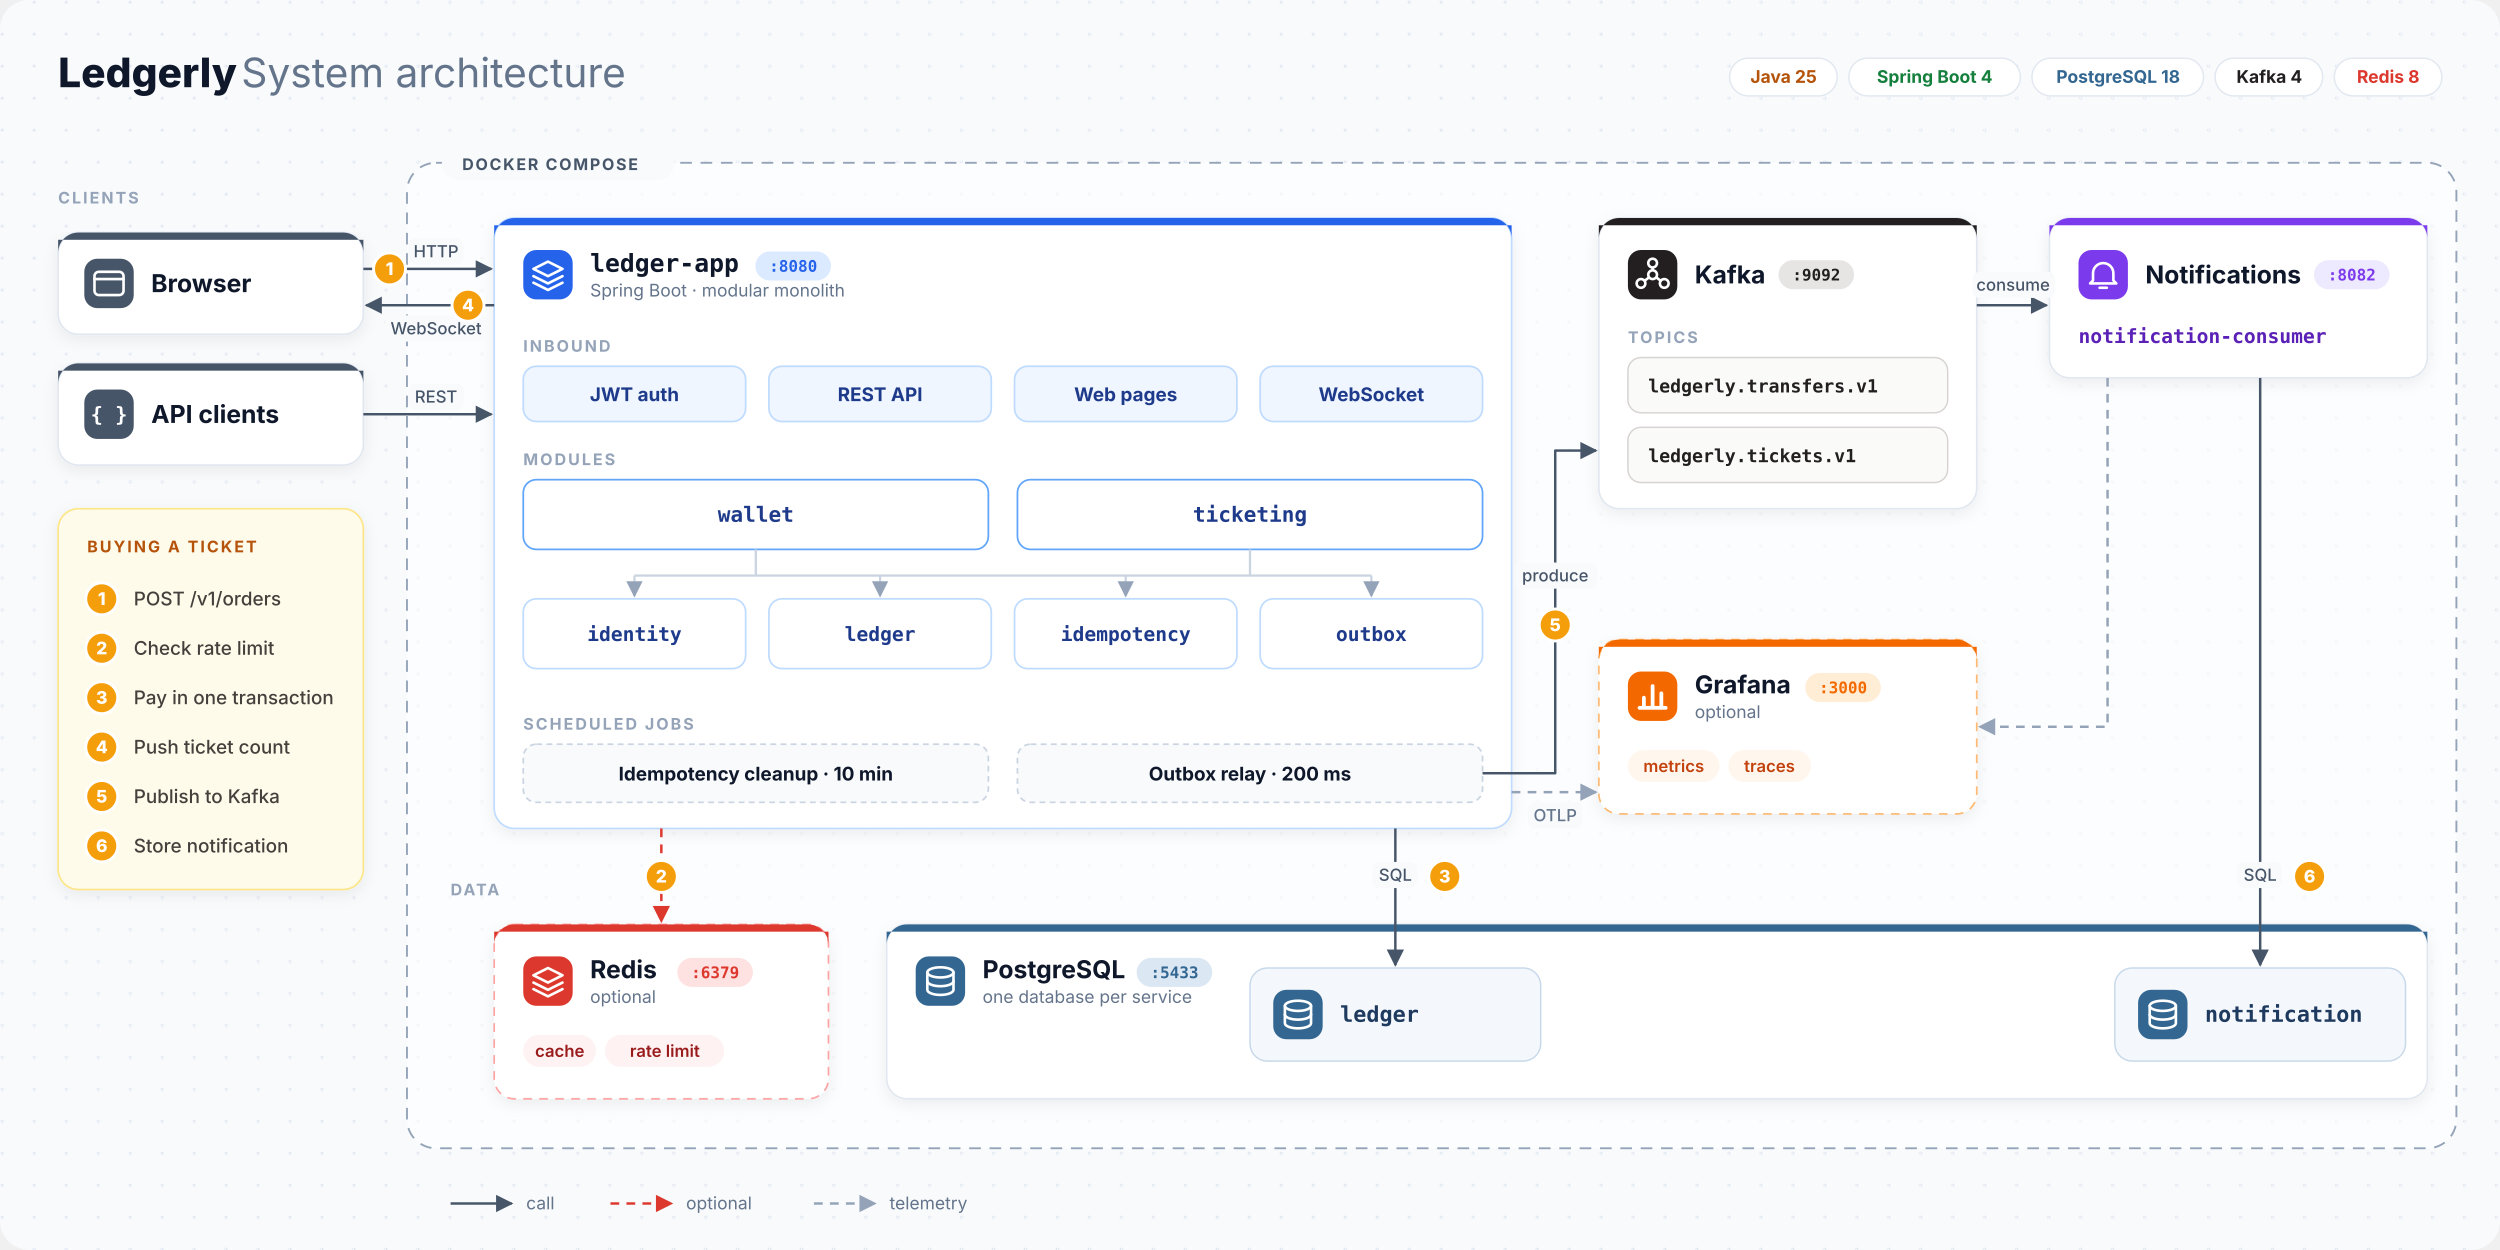
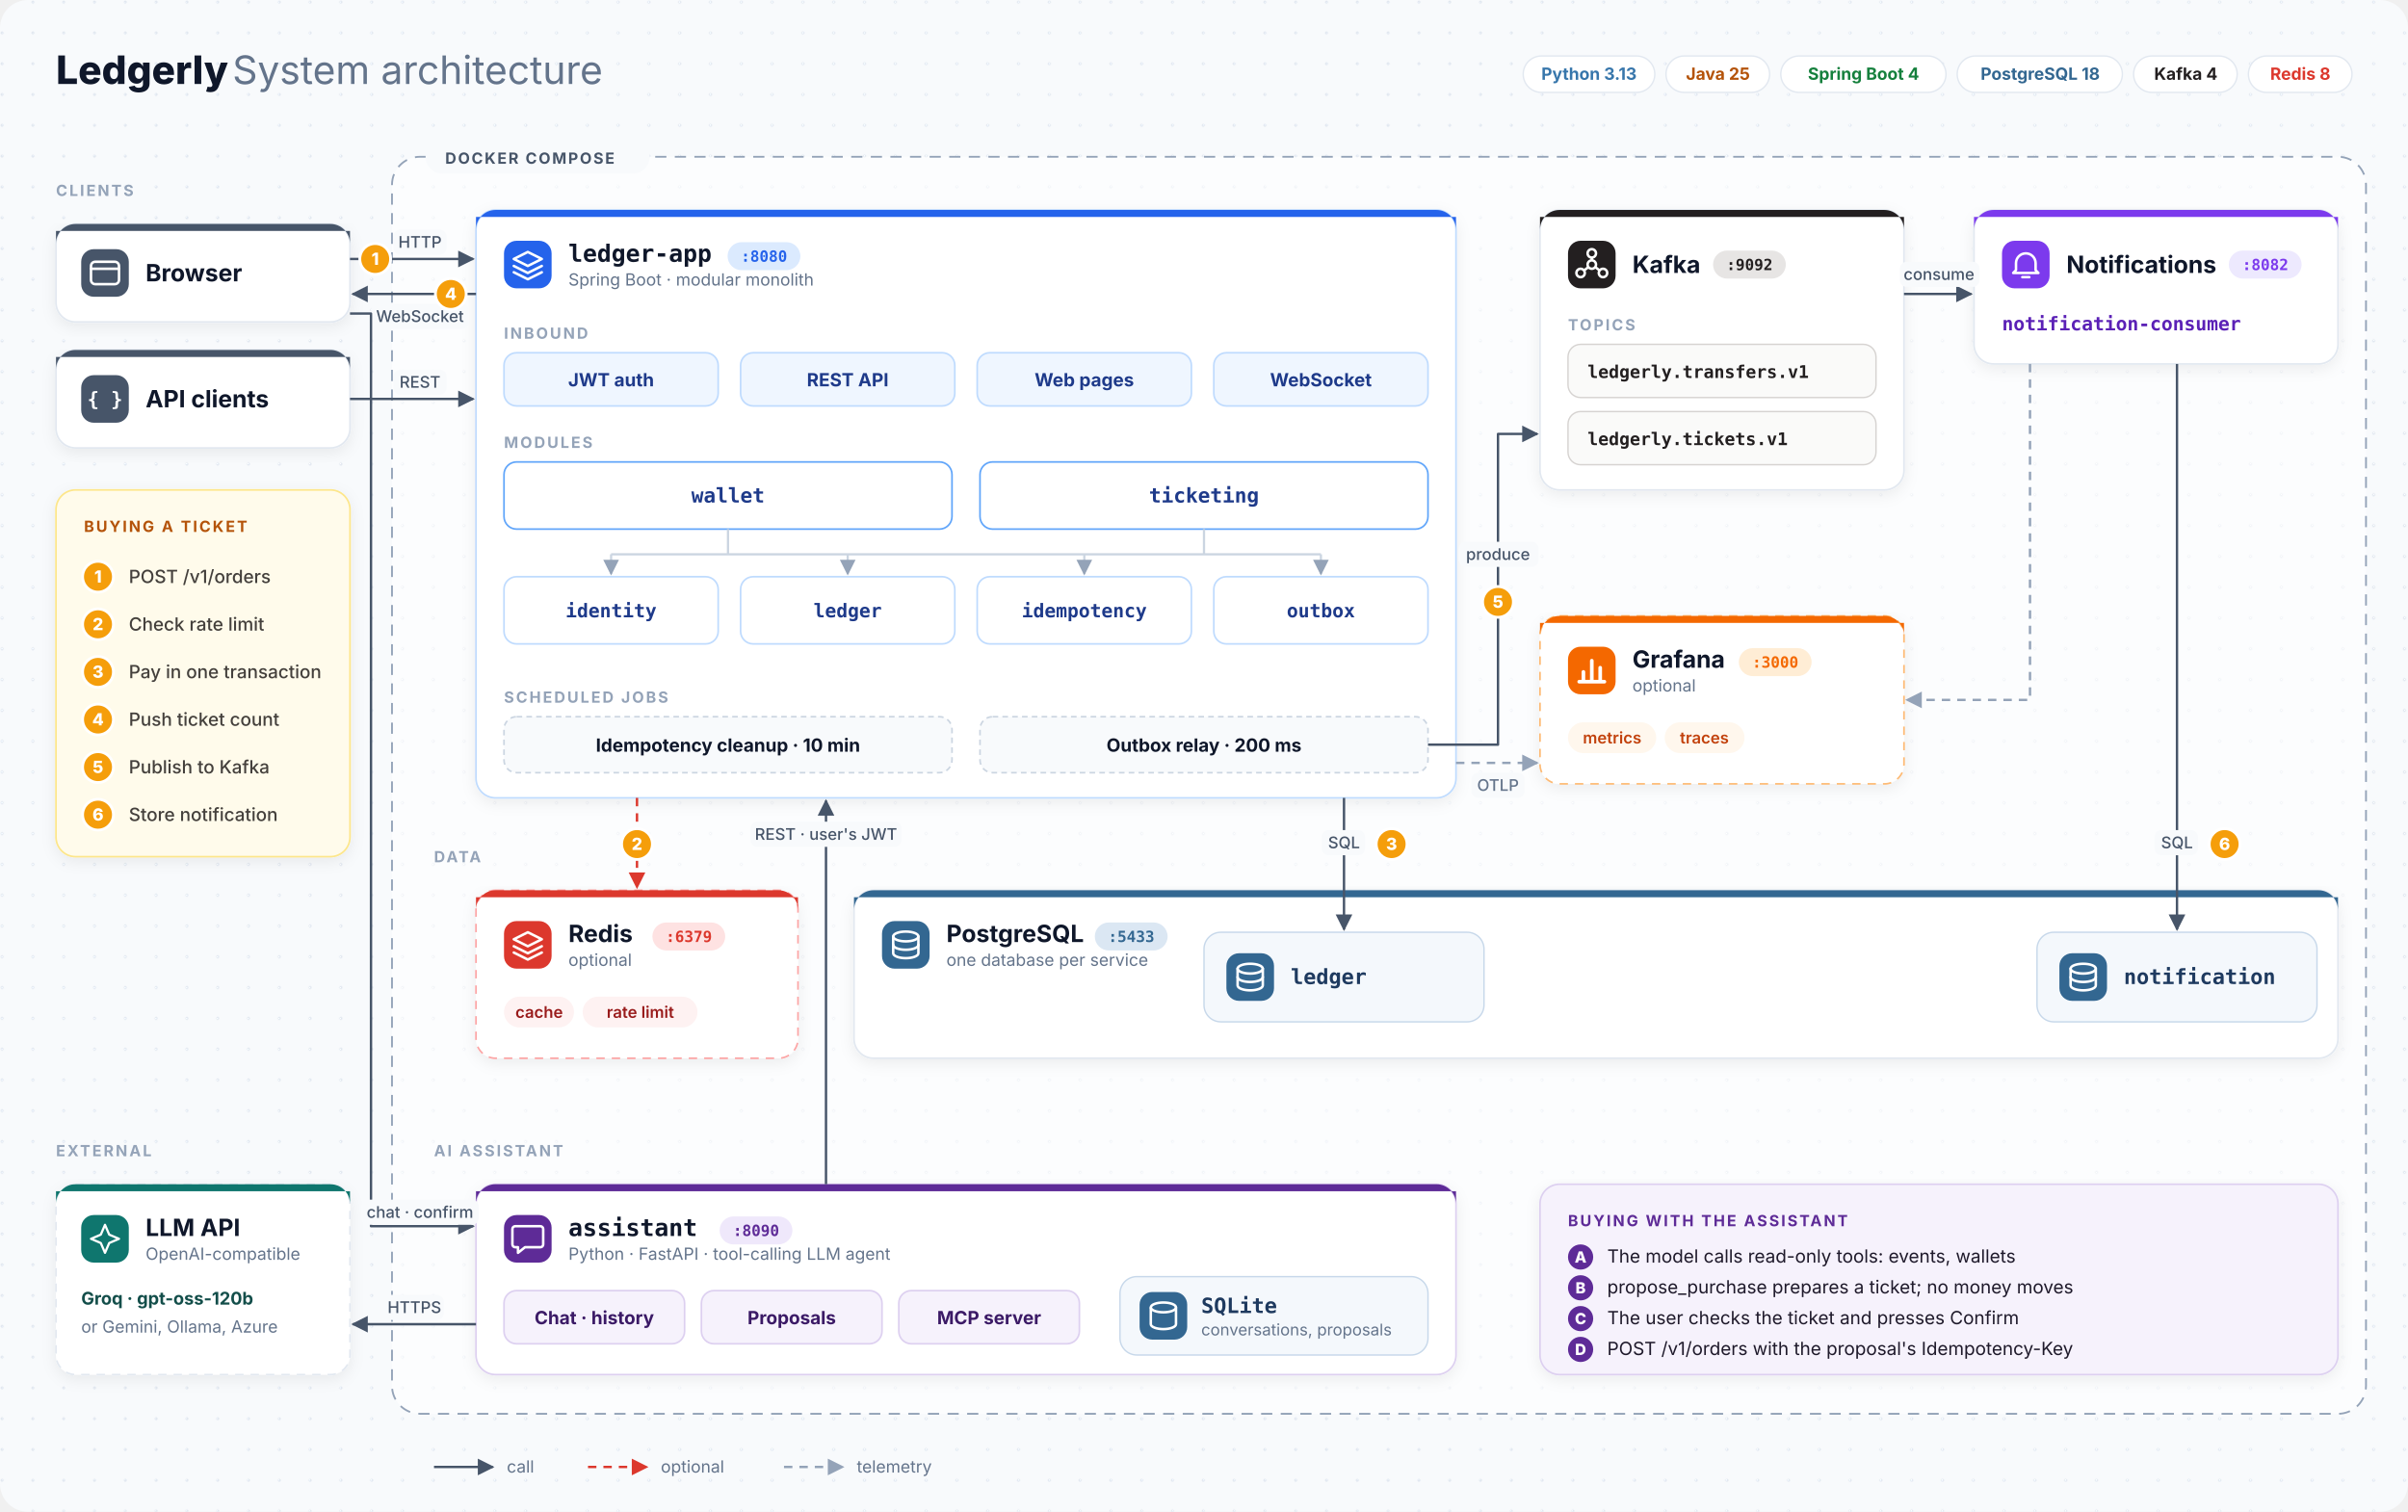
- <svg xmlns="http://www.w3.org/2000/svg" width="1720" height="860" viewBox="0 0 1720 860">
+ <svg xmlns="http://www.w3.org/2000/svg" width="1720" height="1080" viewBox="0 0 1720 1080">
  <defs>
    <marker id="a" viewBox="0 0 10 10" refX="9" refY="5" markerWidth="7" markerHeight="7" orient="auto-start-reverse">
      <path d="M0,0 L10,5 L0,10 z" fill="#475569" />
    </marker>
    <marker id="r" viewBox="0 0 10 10" refX="9" refY="5" markerWidth="7" markerHeight="7" orient="auto-start-reverse">
      <path d="M0,0 L10,5 L0,10 z" fill="#dc382d" />
    </marker>
    <marker id="g" viewBox="0 0 10 10" refX="9" refY="5" markerWidth="7" markerHeight="7" orient="auto-start-reverse">
      <path d="M0,0 L10,5 L0,10 z" fill="#94a3b8" />
    </marker>
    <filter id="shadow" x="-5%" y="-5%" width="110%" height="120%">
      <feDropShadow dx="0" dy="3" stdDeviation="5" flood-color="#0f172a" flood-opacity="0.07" />
    </filter>
    <pattern id="dots" width="22" height="22" patternUnits="userSpaceOnUse">
      <circle cx="1.5" cy="1.5" r="1.1" fill="#e2e8f0" />
    </pattern>
  </defs>
-   <rect width="1720" height="860" rx="20" fill="#f8fafc" />
-   <rect width="1720" height="860" rx="20" fill="url(#dots)" />
+   <rect width="1720" height="1080" rx="20" fill="#f8fafc" />
+   <rect width="1720" height="1080" rx="20" fill="url(#dots)" />
  <text x="40" y="60" font-family="-apple-system, BlinkMacSystemFont, 'Segoe UI', Inter, Helvetica, Arial, sans-serif" font-size="28" font-weight="800" fill="#0f172a" text-anchor="start">Ledgerly</text>
  <text x="166" y="60" font-family="-apple-system, BlinkMacSystemFont, 'Segoe UI', Inter, Helvetica, Arial, sans-serif" font-size="28" font-weight="400" fill="#64748b" text-anchor="start">System architecture</text>
  <rect x="1606" y="40" width="74" height="26" rx="13" fill="#ffffff" stroke="#e2e8f0" />
  <text x="1643.1" y="57" font-family="-apple-system, BlinkMacSystemFont, 'Segoe UI', Inter, Helvetica, Arial, sans-serif" font-size="12" font-weight="650" fill="#dc382d" text-anchor="middle">Redis 8</text>
  <rect x="1524" y="40" width="74" height="26" rx="13" fill="#ffffff" stroke="#e2e8f0" />
  <text x="1561.3" y="57" font-family="-apple-system, BlinkMacSystemFont, 'Segoe UI', Inter, Helvetica, Arial, sans-serif" font-size="12" font-weight="650" fill="#231f20" text-anchor="middle">Kafka 4</text>
  <rect x="1398" y="40" width="118" height="26" rx="13" fill="#ffffff" stroke="#e2e8f0" />
  <text x="1457.3" y="57" font-family="-apple-system, BlinkMacSystemFont, 'Segoe UI', Inter, Helvetica, Arial, sans-serif" font-size="12" font-weight="650" fill="#336791" text-anchor="middle">PostgreSQL 18</text>
  <rect x="1272" y="40" width="118" height="26" rx="13" fill="#ffffff" stroke="#e2e8f0" />
  <text x="1331.1" y="57" font-family="-apple-system, BlinkMacSystemFont, 'Segoe UI', Inter, Helvetica, Arial, sans-serif" font-size="12" font-weight="650" fill="#15803d" text-anchor="middle">Spring Boot 4</text>
  <rect x="1190" y="40" width="74" height="26" rx="13" fill="#ffffff" stroke="#e2e8f0" />
  <text x="1227.1" y="57" font-family="-apple-system, BlinkMacSystemFont, 'Segoe UI', Inter, Helvetica, Arial, sans-serif" font-size="12" font-weight="650" fill="#b45309" text-anchor="middle">Java 25</text>
  <text x="40" y="140" font-family="-apple-system, BlinkMacSystemFont, 'Segoe UI', Inter, Helvetica, Arial, sans-serif" font-size="11" font-weight="700" fill="#94a3b8" text-anchor="start" letter-spacing="1.4">CLIENTS</text>
  <rect x="40" y="160" width="210" height="70" rx="14" fill="#ffffff" stroke="#e2e8f0" stroke-width="1.2" filter="url(#shadow)" />
  <path d="M54 160 H236 A14 14 0 0 1 250 174 V165 H40 V174 A14 14 0 0 1 54 160 z" fill="#475569" />
  <rect x="58" y="178" width="34" height="34" rx="9" fill="#475569" />
  <rect x="65.0" y="187.0" width="20" height="16" rx="3" stroke="#fff" stroke-width="1.8" fill="none" stroke-linecap="round" stroke-linejoin="round" />
  <path d="M65.0 192.0 H85.0" stroke="#fff" stroke-width="1.8" fill="none" stroke-linecap="round" stroke-linejoin="round" />
  <text x="104" y="201" font-family="-apple-system, BlinkMacSystemFont, 'Segoe UI', Inter, Helvetica, Arial, sans-serif" font-size="17" font-weight="700" fill="#0f172a" text-anchor="start">Browser</text>
  <rect x="40" y="250" width="210" height="70" rx="14" fill="#ffffff" stroke="#e2e8f0" stroke-width="1.2" filter="url(#shadow)" />
  <path d="M54 250 H236 A14 14 0 0 1 250 264 V255 H40 V264 A14 14 0 0 1 54 250 z" fill="#475569" />
  <rect x="58" y="268" width="34" height="34" rx="9" fill="#475569" />
  <text x="75.0" y="290.0" font-family="ui-monospace, SFMono-Regular, 'JetBrains Mono', Menlo, Consolas, monospace" font-size="14" font-weight="700" fill="#fff" text-anchor="middle">{ }</text>
  <text x="104" y="291" font-family="-apple-system, BlinkMacSystemFont, 'Segoe UI', Inter, Helvetica, Arial, sans-serif" font-size="17" font-weight="700" fill="#0f172a" text-anchor="start">API clients</text>
  <rect x="40" y="350" width="210" height="262" rx="14" fill="#fffbeb" stroke="#fde68a" stroke-width="1.2" filter="url(#shadow)" />
  <text x="60" y="380" font-family="-apple-system, BlinkMacSystemFont, 'Segoe UI', Inter, Helvetica, Arial, sans-serif" font-size="11" font-weight="700" fill="#b45309" text-anchor="start" letter-spacing="1.4">BUYING A TICKET</text>
  <circle cx="70" cy="412" r="11" fill="#f59e0b" stroke="#fff" stroke-width="2" />
  <text x="70" y="416.2" font-family="-apple-system, BlinkMacSystemFont, 'Segoe UI', Inter, Helvetica, Arial, sans-serif" font-size="12" font-weight="800" fill="#fff" text-anchor="middle">1</text>
  <text x="92" y="416.5" font-family="-apple-system, BlinkMacSystemFont, 'Segoe UI', Inter, Helvetica, Arial, sans-serif" font-size="13" font-weight="500" fill="#44403c" text-anchor="start">POST /v1/orders</text>
  <circle cx="70" cy="446" r="11" fill="#f59e0b" stroke="#fff" stroke-width="2" />
  <text x="70" y="450.2" font-family="-apple-system, BlinkMacSystemFont, 'Segoe UI', Inter, Helvetica, Arial, sans-serif" font-size="12" font-weight="800" fill="#fff" text-anchor="middle">2</text>
  <text x="92" y="450.5" font-family="-apple-system, BlinkMacSystemFont, 'Segoe UI', Inter, Helvetica, Arial, sans-serif" font-size="13" font-weight="500" fill="#44403c" text-anchor="start">Check rate limit</text>
  <circle cx="70" cy="480" r="11" fill="#f59e0b" stroke="#fff" stroke-width="2" />
  <text x="70" y="484.2" font-family="-apple-system, BlinkMacSystemFont, 'Segoe UI', Inter, Helvetica, Arial, sans-serif" font-size="12" font-weight="800" fill="#fff" text-anchor="middle">3</text>
  <text x="92" y="484.5" font-family="-apple-system, BlinkMacSystemFont, 'Segoe UI', Inter, Helvetica, Arial, sans-serif" font-size="13" font-weight="500" fill="#44403c" text-anchor="start">Pay in one transaction</text>
  <circle cx="70" cy="514" r="11" fill="#f59e0b" stroke="#fff" stroke-width="2" />
  <text x="70" y="518.2" font-family="-apple-system, BlinkMacSystemFont, 'Segoe UI', Inter, Helvetica, Arial, sans-serif" font-size="12" font-weight="800" fill="#fff" text-anchor="middle">4</text>
  <text x="92" y="518.5" font-family="-apple-system, BlinkMacSystemFont, 'Segoe UI', Inter, Helvetica, Arial, sans-serif" font-size="13" font-weight="500" fill="#44403c" text-anchor="start">Push ticket count</text>
  <circle cx="70" cy="548" r="11" fill="#f59e0b" stroke="#fff" stroke-width="2" />
  <text x="70" y="552.2" font-family="-apple-system, BlinkMacSystemFont, 'Segoe UI', Inter, Helvetica, Arial, sans-serif" font-size="12" font-weight="800" fill="#fff" text-anchor="middle">5</text>
  <text x="92" y="552.5" font-family="-apple-system, BlinkMacSystemFont, 'Segoe UI', Inter, Helvetica, Arial, sans-serif" font-size="13" font-weight="500" fill="#44403c" text-anchor="start">Publish to Kafka</text>
  <circle cx="70" cy="582" r="11" fill="#f59e0b" stroke="#fff" stroke-width="2" />
  <text x="70" y="586.2" font-family="-apple-system, BlinkMacSystemFont, 'Segoe UI', Inter, Helvetica, Arial, sans-serif" font-size="12" font-weight="800" fill="#fff" text-anchor="middle">6</text>
  <text x="92" y="586.5" font-family="-apple-system, BlinkMacSystemFont, 'Segoe UI', Inter, Helvetica, Arial, sans-serif" font-size="13" font-weight="500" fill="#44403c" text-anchor="start">Store notification</text>
-   <rect x="280" y="112" width="1410" height="678" rx="20" fill="#ffffff" fill-opacity="0.55" stroke="#94a3b8" stroke-width="1.3" stroke-dasharray="8 6" />
+   <rect x="280" y="112" width="1410" height="898" rx="20" fill="#ffffff" fill-opacity="0.55" stroke="#94a3b8" stroke-width="1.3" stroke-dasharray="8 6" />
  <rect x="304" y="100" width="160" height="24" rx="12" fill="#f8fafc" />
  <text x="318" y="117" font-family="-apple-system, BlinkMacSystemFont, 'Segoe UI', Inter, Helvetica, Arial, sans-serif" font-size="11" font-weight="700" fill="#475569" text-anchor="start" letter-spacing="1.2">DOCKER COMPOSE</text>
  <rect x="340" y="150" width="700" height="420" rx="14" fill="#ffffff" stroke="#bfdbfe" stroke-width="1.2" filter="url(#shadow)" />
  <path d="M354 150 H1026 A14 14 0 0 1 1040 164 V155 H340 V164 A14 14 0 0 1 354 150 z" fill="#2563eb" />
  <rect x="360" y="172" width="34" height="34" rx="9" fill="#2563eb" />
  <path d="M377.0 180.0 L387.0 185.0 L377.0 190.0 L367.0 185.0 z" stroke="#fff" stroke-width="1.8" fill="none" stroke-linecap="round" stroke-linejoin="round" />
  <path d="M367.0 190.0 L377.0 195.0 L387.0 190.0" stroke="#fff" stroke-width="1.8" fill="none" stroke-linecap="round" stroke-linejoin="round" />
  <path d="M367.0 194.5 L377.0 199.5 L387.0 194.5" stroke="#fff" stroke-width="1.8" fill="none" stroke-linecap="round" stroke-linejoin="round" />
  <text x="406" y="187" font-family="ui-monospace, SFMono-Regular, 'JetBrains Mono', Menlo, Consolas, monospace" font-size="17" font-weight="700" fill="#0f172a" text-anchor="start">ledger-app</text>
  <text x="406" y="204" font-family="-apple-system, BlinkMacSystemFont, 'Segoe UI', Inter, Helvetica, Arial, sans-serif" font-size="12" font-weight="400" fill="#64748b" text-anchor="start">Spring Boot · modular monolith</text>
  <rect x="519.7" y="173" width="52" height="20" rx="10.0" fill="#dbeafe" />
  <text x="545.75" y="186.96" font-family="ui-monospace, SFMono-Regular, 'JetBrains Mono', Menlo, Consolas, monospace" font-size="11" font-weight="600" fill="#2563eb" text-anchor="middle">:8080</text>
  <text x="360" y="242" font-family="-apple-system, BlinkMacSystemFont, 'Segoe UI', Inter, Helvetica, Arial, sans-serif" font-size="11" font-weight="700" fill="#94a3b8" text-anchor="start" letter-spacing="1.4">INBOUND</text>
  <rect x="360.0" y="252" width="153.0" height="38" rx="9" fill="#eff6ff" stroke="#bfdbfe" stroke-width="1.2" />
  <text x="436.5" y="276.0" font-family="-apple-system, BlinkMacSystemFont, 'Segoe UI', Inter, Helvetica, Arial, sans-serif" font-size="13" font-weight="650" fill="#1e3a8a" text-anchor="middle">JWT auth</text>
  <rect x="529.0" y="252" width="153.0" height="38" rx="9" fill="#eff6ff" stroke="#bfdbfe" stroke-width="1.2" />
  <text x="605.5" y="276.0" font-family="-apple-system, BlinkMacSystemFont, 'Segoe UI', Inter, Helvetica, Arial, sans-serif" font-size="13" font-weight="650" fill="#1e3a8a" text-anchor="middle">REST API</text>
  <rect x="698.0" y="252" width="153.0" height="38" rx="9" fill="#eff6ff" stroke="#bfdbfe" stroke-width="1.2" />
  <text x="774.5" y="276.0" font-family="-apple-system, BlinkMacSystemFont, 'Segoe UI', Inter, Helvetica, Arial, sans-serif" font-size="13" font-weight="650" fill="#1e3a8a" text-anchor="middle">Web pages</text>
  <rect x="867.0" y="252" width="153.0" height="38" rx="9" fill="#eff6ff" stroke="#bfdbfe" stroke-width="1.2" />
  <text x="943.5" y="276.0" font-family="-apple-system, BlinkMacSystemFont, 'Segoe UI', Inter, Helvetica, Arial, sans-serif" font-size="13" font-weight="650" fill="#1e3a8a" text-anchor="middle">WebSocket</text>
  <text x="360" y="320" font-family="-apple-system, BlinkMacSystemFont, 'Segoe UI', Inter, Helvetica, Arial, sans-serif" font-size="11" font-weight="700" fill="#94a3b8" text-anchor="start" letter-spacing="1.4">MODULES</text>
  <rect x="360" y="330" width="320.0" height="48" rx="9" fill="#ffffff" stroke="#60a5fa" stroke-width="1.2" />
  <text x="520.0" y="359.0" font-family="ui-monospace, SFMono-Regular, 'JetBrains Mono', Menlo, Consolas, monospace" font-size="14.5" font-weight="650" fill="#1e3a8a" text-anchor="middle">wallet</text>
  <rect x="700.0" y="330" width="320.0" height="48" rx="9" fill="#ffffff" stroke="#60a5fa" stroke-width="1.2" />
  <text x="860.0" y="359.0" font-family="ui-monospace, SFMono-Regular, 'JetBrains Mono', Menlo, Consolas, monospace" font-size="14.5" font-weight="650" fill="#1e3a8a" text-anchor="middle">ticketing</text>
  <path d="M520.0 378 V396 M860.0 378 V396 M436.5 396 H943.5" stroke="#cbd5e1" stroke-width="1.6" fill="none" />
  <path d="M436.5 396 V410" stroke="#cbd5e1" stroke-width="1.6" fill="none" marker-end="url(#g)" />
  <rect x="360.0" y="412" width="153.0" height="48" rx="9" fill="#ffffff" stroke="#bfdbfe" stroke-width="1.2" />
  <text x="436.5" y="441.0" font-family="ui-monospace, SFMono-Regular, 'JetBrains Mono', Menlo, Consolas, monospace" font-size="13.5" font-weight="650" fill="#1e3a8a" text-anchor="middle">identity</text>
  <path d="M605.5 396 V410" stroke="#cbd5e1" stroke-width="1.6" fill="none" marker-end="url(#g)" />
  <rect x="529.0" y="412" width="153.0" height="48" rx="9" fill="#ffffff" stroke="#bfdbfe" stroke-width="1.2" />
  <text x="605.5" y="441.0" font-family="ui-monospace, SFMono-Regular, 'JetBrains Mono', Menlo, Consolas, monospace" font-size="13.5" font-weight="650" fill="#1e3a8a" text-anchor="middle">ledger</text>
  <path d="M774.5 396 V410" stroke="#cbd5e1" stroke-width="1.6" fill="none" marker-end="url(#g)" />
  <rect x="698.0" y="412" width="153.0" height="48" rx="9" fill="#ffffff" stroke="#bfdbfe" stroke-width="1.2" />
  <text x="774.5" y="441.0" font-family="ui-monospace, SFMono-Regular, 'JetBrains Mono', Menlo, Consolas, monospace" font-size="13.5" font-weight="650" fill="#1e3a8a" text-anchor="middle">idempotency</text>
  <path d="M943.5 396 V410" stroke="#cbd5e1" stroke-width="1.6" fill="none" marker-end="url(#g)" />
  <rect x="867.0" y="412" width="153.0" height="48" rx="9" fill="#ffffff" stroke="#bfdbfe" stroke-width="1.2" />
  <text x="943.5" y="441.0" font-family="ui-monospace, SFMono-Regular, 'JetBrains Mono', Menlo, Consolas, monospace" font-size="13.5" font-weight="650" fill="#1e3a8a" text-anchor="middle">outbox</text>
  <text x="360" y="502" font-family="-apple-system, BlinkMacSystemFont, 'Segoe UI', Inter, Helvetica, Arial, sans-serif" font-size="11" font-weight="700" fill="#94a3b8" text-anchor="start" letter-spacing="1.4">SCHEDULED JOBS</text>
  <rect x="360" y="512" width="320.0" height="40" rx="9" fill="#f8fafc" stroke="#cbd5e1" stroke-width="1.2" stroke-dasharray="4 3" />
  <text x="520.0" y="537.0" font-family="-apple-system, BlinkMacSystemFont, 'Segoe UI', Inter, Helvetica, Arial, sans-serif" font-size="13" font-weight="650" fill="#0f172a" text-anchor="middle">Idempotency cleanup · 10 min</text>
  <rect x="700.0" y="512" width="320.0" height="40" rx="9" fill="#f8fafc" stroke="#cbd5e1" stroke-width="1.2" stroke-dasharray="4 3" />
  <text x="860.0" y="537.0" font-family="-apple-system, BlinkMacSystemFont, 'Segoe UI', Inter, Helvetica, Arial, sans-serif" font-size="13" font-weight="650" fill="#0f172a" text-anchor="middle">Outbox relay · 200 ms</text>
  <path d="M250 185 H338" fill="none" stroke="#475569" stroke-width="1.7" stroke-linejoin="round" marker-end="url(#a)" />
  <rect x="281" y="164" width="38" height="18" rx="5" fill="#f8fafc" />
  <text x="300.0" y="177" font-family="-apple-system, BlinkMacSystemFont, 'Segoe UI', Inter, Helvetica, Arial, sans-serif" font-size="11.5" font-weight="500" fill="#475569" text-anchor="middle">HTTP</text>
  <circle cx="268" cy="185" r="11" fill="#f59e0b" stroke="#fff" stroke-width="2" />
  <text x="268" y="189.2" font-family="-apple-system, BlinkMacSystemFont, 'Segoe UI', Inter, Helvetica, Arial, sans-serif" font-size="12" font-weight="800" fill="#fff" text-anchor="middle">1</text>
  <path d="M340 210 H252" fill="none" stroke="#475569" stroke-width="1.7" stroke-linejoin="round" marker-end="url(#a)" />
  <rect x="265" y="217" width="70" height="18" rx="5" fill="#f8fafc" />
  <text x="300.0" y="230" font-family="-apple-system, BlinkMacSystemFont, 'Segoe UI', Inter, Helvetica, Arial, sans-serif" font-size="11.5" font-weight="500" fill="#475569" text-anchor="middle">WebSocket</text>
  <circle cx="322" cy="210" r="11" fill="#f59e0b" stroke="#fff" stroke-width="2" />
  <text x="322" y="214.2" font-family="-apple-system, BlinkMacSystemFont, 'Segoe UI', Inter, Helvetica, Arial, sans-serif" font-size="12" font-weight="800" fill="#fff" text-anchor="middle">4</text>
  <path d="M250 285 H338" fill="none" stroke="#475569" stroke-width="1.7" stroke-linejoin="round" marker-end="url(#a)" />
  <rect x="281" y="264" width="38" height="18" rx="5" fill="#f8fafc" />
  <text x="300.0" y="277" font-family="-apple-system, BlinkMacSystemFont, 'Segoe UI', Inter, Helvetica, Arial, sans-serif" font-size="11.5" font-weight="500" fill="#475569" text-anchor="middle">REST</text>
  <rect x="1100" y="150" width="260" height="200" rx="14" fill="#ffffff" stroke="#e2e8f0" stroke-width="1.2" filter="url(#shadow)" />
  <path d="M1114 150 H1346 A14 14 0 0 1 1360 164 V155 H1100 V164 A14 14 0 0 1 1114 150 z" fill="#231f20" />
  <rect x="1120" y="172" width="34" height="34" rx="9" fill="#231f20" />
  <path d="M1137.0 181.0 L1137.0 189.0 L1129.0 195.0 M1137.0 189.0 L1145.0 195.0" stroke="#fff" stroke-width="1.8" fill="none" stroke-linecap="round" stroke-linejoin="round" />
  <circle cx="1137.0" cy="181.0" r="3" fill="#231f20" stroke="#fff" stroke-width="1.8" />
  <circle cx="1129.0" cy="195.0" r="3" fill="#231f20" stroke="#fff" stroke-width="1.8" />
  <circle cx="1145.0" cy="195.0" r="3" fill="#231f20" stroke="#fff" stroke-width="1.8" />
  <circle cx="1137.0" cy="189.0" r="3" fill="#231f20" stroke="#fff" stroke-width="1.8" />
  <text x="1166" y="195" font-family="-apple-system, BlinkMacSystemFont, 'Segoe UI', Inter, Helvetica, Arial, sans-serif" font-size="17" font-weight="700" fill="#0f172a" text-anchor="start">Kafka</text>
  <rect x="1223.6" y="179" width="52" height="20" rx="10.0" fill="#e7e5e4" />
  <text x="1249.65" y="192.96" font-family="ui-monospace, SFMono-Regular, 'JetBrains Mono', Menlo, Consolas, monospace" font-size="11" font-weight="600" fill="#231f20" text-anchor="middle">:9092</text>
  <text x="1120" y="236" font-family="-apple-system, BlinkMacSystemFont, 'Segoe UI', Inter, Helvetica, Arial, sans-serif" font-size="11" font-weight="700" fill="#94a3b8" text-anchor="start" letter-spacing="1.4">TOPICS</text>
  <rect x="1120" y="246" width="220" height="38" rx="9" fill="#fafaf9" stroke="#d6d3d1" />
  <text x="1134" y="270" font-family="ui-monospace, SFMono-Regular, 'JetBrains Mono', Menlo, Consolas, monospace" font-size="12.5" font-weight="700" fill="#231f20" text-anchor="start">ledgerly.transfers.v1</text>
  <rect x="1120" y="294" width="220" height="38" rx="9" fill="#fafaf9" stroke="#d6d3d1" />
  <text x="1134" y="318" font-family="ui-monospace, SFMono-Regular, 'JetBrains Mono', Menlo, Consolas, monospace" font-size="12.5" font-weight="700" fill="#231f20" text-anchor="start">ledgerly.tickets.v1</text>
  <path d="M1020.0 532 H1070 V310 H1098" fill="none" stroke="#475569" stroke-width="1.7" stroke-linejoin="round" marker-end="url(#a)" />
  <rect x="1042" y="387" width="57" height="18" rx="5" fill="#f8fafc" />
  <text x="1070.0" y="400" font-family="-apple-system, BlinkMacSystemFont, 'Segoe UI', Inter, Helvetica, Arial, sans-serif" font-size="11.5" font-weight="500" fill="#475569" text-anchor="middle">produce</text>
  <circle cx="1070" cy="430" r="11" fill="#f59e0b" stroke="#fff" stroke-width="2" />
  <text x="1070" y="434.2" font-family="-apple-system, BlinkMacSystemFont, 'Segoe UI', Inter, Helvetica, Arial, sans-serif" font-size="12" font-weight="800" fill="#fff" text-anchor="middle">5</text>
  <rect x="1410" y="150" width="260" height="110" rx="14" fill="#ffffff" stroke="#e2e8f0" stroke-width="1.2" filter="url(#shadow)" />
  <path d="M1424 150 H1656 A14 14 0 0 1 1670 164 V155 H1410 V164 A14 14 0 0 1 1424 150 z" fill="#7c3aed" />
  <rect x="1430" y="172" width="34" height="34" rx="9" fill="#7c3aed" />
  <path d="M1440.0 193.0 V188.0 A7 7 0 0 1 1454.0 188.0 V193.0 L1456.0 195.0 H1438.0 z M1444.5 198.0 H1449.5" stroke="#fff" stroke-width="1.8" fill="none" stroke-linecap="round" stroke-linejoin="round" />
  <text x="1476" y="195" font-family="-apple-system, BlinkMacSystemFont, 'Segoe UI', Inter, Helvetica, Arial, sans-serif" font-size="17" font-weight="700" fill="#0f172a" text-anchor="start">Notifications</text>
  <rect x="1592" y="179" width="52" height="20" rx="10.0" fill="#ede9fe" />
  <text x="1618.05" y="192.96" font-family="ui-monospace, SFMono-Regular, 'JetBrains Mono', Menlo, Consolas, monospace" font-size="11" font-weight="600" fill="#7c3aed" text-anchor="middle">:8082</text>
  <text x="1430" y="236" font-family="ui-monospace, SFMono-Regular, 'JetBrains Mono', Menlo, Consolas, monospace" font-size="13.5" font-weight="650" fill="#5b21b6" text-anchor="start">notification-consumer</text>
  <path d="M1360 210 H1408" fill="none" stroke="#475569" stroke-width="1.7" stroke-linejoin="round" marker-end="url(#a)" />
  <rect x="1357" y="187" width="57" height="18" rx="5" fill="#f8fafc" />
  <text x="1385.0" y="200" font-family="-apple-system, BlinkMacSystemFont, 'Segoe UI', Inter, Helvetica, Arial, sans-serif" font-size="11.5" font-weight="500" fill="#475569" text-anchor="middle">consume</text>
  <rect x="1100" y="440" width="260" height="120" rx="14" fill="#ffffff" stroke="#fdba74" stroke-width="1.2" stroke-dasharray="6 5" filter="url(#shadow)" />
  <path d="M1114 440 H1346 A14 14 0 0 1 1360 454 V445 H1100 V454 A14 14 0 0 1 1114 440 z" fill="#f46800" />
  <rect x="1120" y="462" width="34" height="34" rx="9" fill="#f46800" />
  <path d="M1128.0 487.0 H1146.0 M1131.0 487.0 V480.0 M1137.0 487.0 V472.0 M1143.0 487.0 V477.0" stroke="#fff" stroke-width="2.6" fill="none" stroke-linecap="round" stroke-linejoin="round" />
  <text x="1166" y="477" font-family="-apple-system, BlinkMacSystemFont, 'Segoe UI', Inter, Helvetica, Arial, sans-serif" font-size="17" font-weight="700" fill="#0f172a" text-anchor="start">Grafana</text>
  <text x="1166" y="494" font-family="-apple-system, BlinkMacSystemFont, 'Segoe UI', Inter, Helvetica, Arial, sans-serif" font-size="12" font-weight="400" fill="#64748b" text-anchor="start">optional</text>
  <rect x="1242" y="463" width="52" height="20" rx="10.0" fill="#ffedd5" />
  <text x="1268.05" y="476.96" font-family="ui-monospace, SFMono-Regular, 'JetBrains Mono', Menlo, Consolas, monospace" font-size="11" font-weight="600" fill="#f46800" text-anchor="middle">:3000</text>
  <rect x="1120" y="516" width="63" height="22" rx="11.0" fill="#fff7ed" />
  <text x="1151.54" y="531.14" font-family="-apple-system, BlinkMacSystemFont, 'Segoe UI', Inter, Helvetica, Arial, sans-serif" font-size="11.5" font-weight="600" fill="#c2410c" text-anchor="middle">metrics</text>
  <rect x="1189.08" y="516" width="57" height="22" rx="11.0" fill="#fff7ed" />
  <text x="1217.4" y="531.14" font-family="-apple-system, BlinkMacSystemFont, 'Segoe UI', Inter, Helvetica, Arial, sans-serif" font-size="11.5" font-weight="600" fill="#c2410c" text-anchor="middle">traces</text>
  <path d="M1040 545 H1098" fill="none" stroke="#94a3b8" stroke-width="1.7" stroke-dasharray="6 5" stroke-linejoin="round" marker-end="url(#g)" />
  <rect x="1051" y="552" width="38" height="18" rx="5" fill="#f8fafc" />
  <text x="1070.0" y="565" font-family="-apple-system, BlinkMacSystemFont, 'Segoe UI', Inter, Helvetica, Arial, sans-serif" font-size="11.5" font-weight="500" fill="#64748b" text-anchor="middle">OTLP</text>
  <path d="M1450 260 V500 H1362" fill="none" stroke="#94a3b8" stroke-width="1.7" stroke-dasharray="6 5" stroke-linejoin="round" marker-end="url(#g)" />
  <text x="310" y="616" font-family="-apple-system, BlinkMacSystemFont, 'Segoe UI', Inter, Helvetica, Arial, sans-serif" font-size="11" font-weight="700" fill="#94a3b8" text-anchor="start" letter-spacing="1.4">DATA</text>
  <rect x="340" y="636" width="230" height="120" rx="14" fill="#ffffff" stroke="#fca5a5" stroke-width="1.2" stroke-dasharray="6 5" filter="url(#shadow)" />
  <path d="M354 636 H556 A14 14 0 0 1 570 650 V641 H340 V650 A14 14 0 0 1 354 636 z" fill="#dc382d" />
  <rect x="360" y="658" width="34" height="34" rx="9" fill="#dc382d" />
  <path d="M377.0 666.0 L387.0 671.0 L377.0 676.0 L367.0 671.0 z" stroke="#fff" stroke-width="1.8" fill="none" stroke-linecap="round" stroke-linejoin="round" />
  <path d="M367.0 676.0 L377.0 681.0 L387.0 676.0" stroke="#fff" stroke-width="1.8" fill="none" stroke-linecap="round" stroke-linejoin="round" />
  <path d="M367.0 680.5 L377.0 685.5 L387.0 680.5" stroke="#fff" stroke-width="1.8" fill="none" stroke-linecap="round" stroke-linejoin="round" />
  <text x="406" y="673" font-family="-apple-system, BlinkMacSystemFont, 'Segoe UI', Inter, Helvetica, Arial, sans-serif" font-size="17" font-weight="700" fill="#0f172a" text-anchor="start">Redis</text>
  <text x="406" y="690" font-family="-apple-system, BlinkMacSystemFont, 'Segoe UI', Inter, Helvetica, Arial, sans-serif" font-size="12" font-weight="400" fill="#64748b" text-anchor="start">optional</text>
  <rect x="466" y="659" width="52" height="20" rx="10.0" fill="#fee2e2" />
  <text x="492.05" y="672.96" font-family="ui-monospace, SFMono-Regular, 'JetBrains Mono', Menlo, Consolas, monospace" font-size="11" font-weight="600" fill="#dc382d" text-anchor="middle">:6379</text>
  <rect x="360" y="712" width="50" height="22" rx="11.0" fill="#fef2f2" />
  <text x="385.1" y="727.14" font-family="-apple-system, BlinkMacSystemFont, 'Segoe UI', Inter, Helvetica, Arial, sans-serif" font-size="11.5" font-weight="600" fill="#991b1b" text-anchor="middle">cache</text>
  <rect x="416.2" y="712" width="82" height="22" rx="11.0" fill="#fef2f2" />
  <text x="457.4" y="727.14" font-family="-apple-system, BlinkMacSystemFont, 'Segoe UI', Inter, Helvetica, Arial, sans-serif" font-size="11.5" font-weight="600" fill="#991b1b" text-anchor="middle">rate limit</text>
  <path d="M455 570 V634" fill="none" stroke="#dc382d" stroke-width="1.7" stroke-dasharray="6 5" stroke-linejoin="round" marker-end="url(#r)" />
  <circle cx="455" cy="603" r="11" fill="#f59e0b" stroke="#fff" stroke-width="2" />
  <text x="455" y="607.2" font-family="-apple-system, BlinkMacSystemFont, 'Segoe UI', Inter, Helvetica, Arial, sans-serif" font-size="12" font-weight="800" fill="#fff" text-anchor="middle">2</text>
  <rect x="610" y="636" width="1060" height="120" rx="14" fill="#ffffff" stroke="#e2e8f0" stroke-width="1.2" filter="url(#shadow)" />
  <path d="M624 636 H1656 A14 14 0 0 1 1670 650 V641 H610 V650 A14 14 0 0 1 624 636 z" fill="#336791" />
  <rect x="630" y="658" width="34" height="34" rx="9" fill="#336791" />
  <ellipse cx="647.0" cy="669.0" rx="9" ry="3.5" stroke="#fff" stroke-width="1.8" fill="none" stroke-linecap="round" stroke-linejoin="round" />
  <path d="M638.0 669.0 V681.0 A9 3.5 0 0 0 656.0 681.0 V669.0" stroke="#fff" stroke-width="1.8" fill="none" stroke-linecap="round" stroke-linejoin="round" />
  <path d="M638.0 675.0 A9 3.5 0 0 0 656.0 675.0" stroke="#fff" stroke-width="1.8" fill="none" stroke-linecap="round" stroke-linejoin="round" />
  <text x="676" y="673" font-family="-apple-system, BlinkMacSystemFont, 'Segoe UI', Inter, Helvetica, Arial, sans-serif" font-size="17" font-weight="700" fill="#0f172a" text-anchor="start">PostgreSQL</text>
  <text x="676" y="690" font-family="-apple-system, BlinkMacSystemFont, 'Segoe UI', Inter, Helvetica, Arial, sans-serif" font-size="12" font-weight="400" fill="#64748b" text-anchor="start">one database per service</text>
  <rect x="782" y="659" width="52" height="20" rx="10.0" fill="#dbe7f3" />
  <text x="808.05" y="672.96" font-family="ui-monospace, SFMono-Regular, 'JetBrains Mono', Menlo, Consolas, monospace" font-size="11" font-weight="600" fill="#336791" text-anchor="middle">:5433</text>
  <rect x="860.0" y="666" width="200" height="64" rx="12" fill="#f4f8fc" stroke="#c7d8ea" />
  <rect x="876.0" y="681" width="34" height="34" rx="9" fill="#336791" />
  <ellipse cx="893.0" cy="692.0" rx="9" ry="3.5" stroke="#fff" stroke-width="1.8" fill="none" stroke-linecap="round" stroke-linejoin="round" />
  <path d="M884.0 692.0 V704.0 A9 3.5 0 0 0 902.0 704.0 V692.0" stroke="#fff" stroke-width="1.8" fill="none" stroke-linecap="round" stroke-linejoin="round" />
  <path d="M884.0 698.0 A9 3.5 0 0 0 902.0 698.0" stroke="#fff" stroke-width="1.8" fill="none" stroke-linecap="round" stroke-linejoin="round" />
  <text x="922.0" y="703" font-family="ui-monospace, SFMono-Regular, 'JetBrains Mono', Menlo, Consolas, monospace" font-size="15" font-weight="700" fill="#1e3a5f" text-anchor="start">ledger</text>
  <rect x="1455.0" y="666" width="200" height="64" rx="12" fill="#f4f8fc" stroke="#c7d8ea" />
  <rect x="1471.0" y="681" width="34" height="34" rx="9" fill="#336791" />
  <ellipse cx="1488.0" cy="692.0" rx="9" ry="3.5" stroke="#fff" stroke-width="1.8" fill="none" stroke-linecap="round" stroke-linejoin="round" />
  <path d="M1479.0 692.0 V704.0 A9 3.5 0 0 0 1497.0 704.0 V692.0" stroke="#fff" stroke-width="1.8" fill="none" stroke-linecap="round" stroke-linejoin="round" />
  <path d="M1479.0 698.0 A9 3.5 0 0 0 1497.0 698.0" stroke="#fff" stroke-width="1.8" fill="none" stroke-linecap="round" stroke-linejoin="round" />
  <text x="1517.0" y="703" font-family="ui-monospace, SFMono-Regular, 'JetBrains Mono', Menlo, Consolas, monospace" font-size="15" font-weight="700" fill="#1e3a5f" text-anchor="start">notification</text>
  <path d="M960 570 V664" fill="none" stroke="#475569" stroke-width="1.7" stroke-linejoin="round" marker-end="url(#a)" />
  <rect x="944" y="593" width="31" height="18" rx="5" fill="#f8fafc" />
  <text x="960.0" y="606" font-family="-apple-system, BlinkMacSystemFont, 'Segoe UI', Inter, Helvetica, Arial, sans-serif" font-size="11.5" font-weight="500" fill="#475569" text-anchor="middle">SQL</text>
  <circle cx="994" cy="603" r="11" fill="#f59e0b" stroke="#fff" stroke-width="2" />
  <text x="994" y="607.2" font-family="-apple-system, BlinkMacSystemFont, 'Segoe UI', Inter, Helvetica, Arial, sans-serif" font-size="12" font-weight="800" fill="#fff" text-anchor="middle">3</text>
  <path d="M1555 260 V664" fill="none" stroke="#475569" stroke-width="1.7" stroke-linejoin="round" marker-end="url(#a)" />
  <rect x="1539" y="593" width="31" height="18" rx="5" fill="#f8fafc" />
  <text x="1555.0" y="606" font-family="-apple-system, BlinkMacSystemFont, 'Segoe UI', Inter, Helvetica, Arial, sans-serif" font-size="11.5" font-weight="500" fill="#475569" text-anchor="middle">SQL</text>
  <circle cx="1589" cy="603" r="11" fill="#f59e0b" stroke="#fff" stroke-width="2" />
  <text x="1589" y="607.2" font-family="-apple-system, BlinkMacSystemFont, 'Segoe UI', Inter, Helvetica, Arial, sans-serif" font-size="12" font-weight="800" fill="#fff" text-anchor="middle">6</text>
-   <path d="M310 828 H352" fill="none" stroke="#475569" stroke-width="1.7" stroke-linejoin="round" marker-end="url(#a)" />
-   <text x="362" y="832" font-family="-apple-system, BlinkMacSystemFont, 'Segoe UI', Inter, Helvetica, Arial, sans-serif" font-size="12" font-weight="400" fill="#64748b" text-anchor="start">call</text>
-   <path d="M420 828 H462" fill="none" stroke="#dc382d" stroke-width="1.7" stroke-dasharray="6 5" stroke-linejoin="round" marker-end="url(#r)" />
-   <text x="472" y="832" font-family="-apple-system, BlinkMacSystemFont, 'Segoe UI', Inter, Helvetica, Arial, sans-serif" font-size="12" font-weight="400" fill="#64748b" text-anchor="start">optional</text>
-   <path d="M560 828 H602" fill="none" stroke="#94a3b8" stroke-width="1.7" stroke-dasharray="6 5" stroke-linejoin="round" marker-end="url(#g)" />
-   <text x="612" y="832" font-family="-apple-system, BlinkMacSystemFont, 'Segoe UI', Inter, Helvetica, Arial, sans-serif" font-size="12" font-weight="400" fill="#64748b" text-anchor="start">telemetry</text>
+   <path d="M310 1048 H352" fill="none" stroke="#475569" stroke-width="1.7" stroke-linejoin="round" marker-end="url(#a)" />
+   <text x="362" y="1052" font-family="-apple-system, BlinkMacSystemFont, 'Segoe UI', Inter, Helvetica, Arial, sans-serif" font-size="12" font-weight="400" fill="#64748b" text-anchor="start">call</text>
+   <path d="M420 1048 H462" fill="none" stroke="#dc382d" stroke-width="1.7" stroke-dasharray="6 5" stroke-linejoin="round" marker-end="url(#r)" />
+   <text x="472" y="1052" font-family="-apple-system, BlinkMacSystemFont, 'Segoe UI', Inter, Helvetica, Arial, sans-serif" font-size="12" font-weight="400" fill="#64748b" text-anchor="start">optional</text>
+   <path d="M560 1048 H602" fill="none" stroke="#94a3b8" stroke-width="1.7" stroke-dasharray="6 5" stroke-linejoin="round" marker-end="url(#g)" />
+   <text x="612" y="1052" font-family="-apple-system, BlinkMacSystemFont, 'Segoe UI', Inter, Helvetica, Arial, sans-serif" font-size="12" font-weight="400" fill="#64748b" text-anchor="start">telemetry</text>
+   <rect x="1088" y="40" width="94" height="26" rx="13" fill="#ffffff" stroke="#e2e8f0" />
+   <text x="1135" y="57" font-family="-apple-system, BlinkMacSystemFont, 'Segoe UI', Inter, Helvetica, Arial, sans-serif" font-size="12" font-weight="650" fill="#3776ab" text-anchor="middle">Python 3.13</text>
+   <text x="310" y="826" font-family="-apple-system, BlinkMacSystemFont, 'Segoe UI', Inter, Helvetica, Arial, sans-serif" font-size="11" font-weight="700" fill="#94a3b8" text-anchor="start" letter-spacing="1.4">AI ASSISTANT</text>
+   <rect x="340" y="846" width="700" height="136" rx="14" fill="#ffffff" stroke="#ddd0f0" stroke-width="1.2" filter="url(#shadow)" />
+   <path d="M354 846 H1026 A14 14 0 0 1 1040 860 V851 H340 V860 A14 14 0 0 1 354 846 z" fill="#5e2b97" />
+   <rect x="360" y="868" width="34" height="34" rx="9" fill="#5e2b97" />
+   <path d="M368 876 H386 A2 2 0 0 1 388 878 V889 A2 2 0 0 1 386 891 H375 L370 895 V891 H368 A2 2 0 0 1 366 889 V878 A2 2 0 0 1 368 876 z" stroke="#fff" stroke-width="1.8" fill="none" stroke-linejoin="round" />
+   <text x="406" y="883" font-family="ui-monospace, SFMono-Regular, 'JetBrains Mono', Menlo, Consolas, monospace" font-size="17" font-weight="700" fill="#0f172a" text-anchor="start">assistant</text>
+   <text x="406" y="900" font-family="-apple-system, BlinkMacSystemFont, 'Segoe UI', Inter, Helvetica, Arial, sans-serif" font-size="12" font-weight="400" fill="#64748b" text-anchor="start">Python · FastAPI · tool-calling LLM agent</text>
+   <rect x="514" y="869" width="52" height="20" rx="10.0" fill="#efe8fb" />
+   <text x="540.05" y="882.96" font-family="ui-monospace, SFMono-Regular, 'JetBrains Mono', Menlo, Consolas, monospace" font-size="11" font-weight="600" fill="#5e2b97" text-anchor="middle">:8090</text>
+   <rect x="360" y="922" width="129" height="38" rx="9" fill="#f6f2fc" stroke="#ddd0f0" stroke-width="1.2" />
+   <text x="424.5" y="946" font-family="-apple-system, BlinkMacSystemFont, 'Segoe UI', Inter, Helvetica, Arial, sans-serif" font-size="13" font-weight="650" fill="#3b1a66" text-anchor="middle">Chat · history</text>
+   <rect x="501" y="922" width="129" height="38" rx="9" fill="#f6f2fc" stroke="#ddd0f0" stroke-width="1.2" />
+   <text x="565.5" y="946" font-family="-apple-system, BlinkMacSystemFont, 'Segoe UI', Inter, Helvetica, Arial, sans-serif" font-size="13" font-weight="650" fill="#3b1a66" text-anchor="middle">Proposals</text>
+   <rect x="642" y="922" width="129" height="38" rx="9" fill="#f6f2fc" stroke="#ddd0f0" stroke-width="1.2" />
+   <text x="706.5" y="946" font-family="-apple-system, BlinkMacSystemFont, 'Segoe UI', Inter, Helvetica, Arial, sans-serif" font-size="13" font-weight="650" fill="#3b1a66" text-anchor="middle">MCP server</text>
+   <rect x="800" y="912" width="220" height="56" rx="12" fill="#f4f8fc" stroke="#c7d8ea" />
+   <rect x="814" y="923" width="34" height="34" rx="9" fill="#336791" />
+   <ellipse cx="831" cy="934" rx="9" ry="3.5" stroke="#fff" stroke-width="1.8" fill="none" />
+   <path d="M822 934 V946 A9 3.5 0 0 0 840 946 V934" stroke="#fff" stroke-width="1.8" fill="none" />
+   <text x="858" y="938" font-family="ui-monospace, SFMono-Regular, 'JetBrains Mono', Menlo, Consolas, monospace" font-size="15" font-weight="700" fill="#1e3a5f" text-anchor="start">SQLite</text>
+   <text x="858" y="954" font-family="-apple-system, BlinkMacSystemFont, 'Segoe UI', Inter, Helvetica, Arial, sans-serif" font-size="11.5" font-weight="400" fill="#64748b" text-anchor="start">conversations, proposals</text>
+   <text x="40" y="826" font-family="-apple-system, BlinkMacSystemFont, 'Segoe UI', Inter, Helvetica, Arial, sans-serif" font-size="11" font-weight="700" fill="#94a3b8" text-anchor="start" letter-spacing="1.4">EXTERNAL</text>
+   <rect x="40" y="846" width="210" height="136" rx="14" fill="#ffffff" stroke="#e2e8f0" stroke-width="1.2" stroke-dasharray="6 5" filter="url(#shadow)" />
+   <path d="M54 846 H236 A14 14 0 0 1 250 860 V851 H40 V860 A14 14 0 0 1 54 846 z" fill="#0f766e" />
+   <rect x="58" y="868" width="34" height="34" rx="9" fill="#0f766e" />
+   <path d="M75 875 L78 882 L85 885 L78 888 L75 895 L72 888 L65 885 L72 882 z" stroke="#fff" stroke-width="1.6" fill="none" stroke-linejoin="round" />
+   <text x="104" y="883" font-family="-apple-system, BlinkMacSystemFont, 'Segoe UI', Inter, Helvetica, Arial, sans-serif" font-size="17" font-weight="700" fill="#0f172a" text-anchor="start">LLM API</text>
+   <text x="104" y="900" font-family="-apple-system, BlinkMacSystemFont, 'Segoe UI', Inter, Helvetica, Arial, sans-serif" font-size="12" font-weight="400" fill="#64748b" text-anchor="start">OpenAI-compatible</text>
+   <text x="58" y="932" font-family="-apple-system, BlinkMacSystemFont, 'Segoe UI', Inter, Helvetica, Arial, sans-serif" font-size="12.5" font-weight="650" fill="#134e4a" text-anchor="start">Groq · gpt-oss-120b</text>
+   <text x="58" y="952" font-family="-apple-system, BlinkMacSystemFont, 'Segoe UI', Inter, Helvetica, Arial, sans-serif" font-size="12" font-weight="400" fill="#64748b" text-anchor="start">or Gemini, Ollama, Azure</text>
+   <path d="M250 224 H265 V876 H338" fill="none" stroke="#475569" stroke-width="1.7" stroke-linejoin="round" marker-end="url(#a)" />
+   <rect x="258.0" y="857" width="84" height="18" rx="5" fill="#f8fafc" />
+   <text x="300" y="870" font-family="-apple-system, BlinkMacSystemFont, 'Segoe UI', Inter, Helvetica, Arial, sans-serif" font-size="11.5" font-weight="500" fill="#475569" text-anchor="middle">chat · confirm</text>
+   <path d="M590 846 V572" fill="none" stroke="#475569" stroke-width="1.7" stroke-linejoin="round" marker-end="url(#a)" />
+   <rect x="536.0" y="587" width="108" height="18" rx="5" fill="#f8fafc" />
+   <text x="590" y="600" font-family="-apple-system, BlinkMacSystemFont, 'Segoe UI', Inter, Helvetica, Arial, sans-serif" font-size="11.5" font-weight="500" fill="#475569" text-anchor="middle">REST · user's JWT</text>
+   <path d="M340 946 H252" fill="none" stroke="#475569" stroke-width="1.7" stroke-linejoin="round" marker-end="url(#a)" />
+   <rect x="275.0" y="925" width="42" height="18" rx="5" fill="#f8fafc" />
+   <text x="296" y="938" font-family="-apple-system, BlinkMacSystemFont, 'Segoe UI', Inter, Helvetica, Arial, sans-serif" font-size="11.5" font-weight="500" fill="#475569" text-anchor="middle">HTTPS</text>
+   <rect x="1100" y="846" width="570" height="136" rx="14" fill="#f6f2fc" stroke="#ddd0f0" stroke-width="1.2" filter="url(#shadow)" />
+   <text x="1120" y="876" font-family="-apple-system, BlinkMacSystemFont, 'Segoe UI', Inter, Helvetica, Arial, sans-serif" font-size="11" font-weight="700" fill="#5e2b97" text-anchor="start" letter-spacing="1.4">BUYING WITH THE ASSISTANT</text>
+   <circle cx="1129" cy="898" r="9" fill="#5e2b97" />
+   <text x="1129" y="902" font-family="-apple-system, BlinkMacSystemFont, 'Segoe UI', Inter, Helvetica, Arial, sans-serif" font-size="11" font-weight="800" fill="#fff" text-anchor="middle">A</text>
+   <text x="1148" y="902" font-family="-apple-system, BlinkMacSystemFont, 'Segoe UI', Inter, Helvetica, Arial, sans-serif" font-size="13" font-weight="400" fill="#1f1a2b" text-anchor="start">The model calls read-only tools: events, wallets</text>
+   <circle cx="1129" cy="920" r="9" fill="#5e2b97" />
+   <text x="1129" y="924" font-family="-apple-system, BlinkMacSystemFont, 'Segoe UI', Inter, Helvetica, Arial, sans-serif" font-size="11" font-weight="800" fill="#fff" text-anchor="middle">B</text>
+   <text x="1148" y="924" font-family="-apple-system, BlinkMacSystemFont, 'Segoe UI', Inter, Helvetica, Arial, sans-serif" font-size="13" font-weight="400" fill="#1f1a2b" text-anchor="start">propose_purchase prepares a ticket; no money moves</text>
+   <circle cx="1129" cy="942" r="9" fill="#5e2b97" />
+   <text x="1129" y="946" font-family="-apple-system, BlinkMacSystemFont, 'Segoe UI', Inter, Helvetica, Arial, sans-serif" font-size="11" font-weight="800" fill="#fff" text-anchor="middle">C</text>
+   <text x="1148" y="946" font-family="-apple-system, BlinkMacSystemFont, 'Segoe UI', Inter, Helvetica, Arial, sans-serif" font-size="13" font-weight="400" fill="#1f1a2b" text-anchor="start">The user checks the ticket and presses Confirm</text>
+   <circle cx="1129" cy="964" r="9" fill="#5e2b97" />
+   <text x="1129" y="968" font-family="-apple-system, BlinkMacSystemFont, 'Segoe UI', Inter, Helvetica, Arial, sans-serif" font-size="11" font-weight="800" fill="#fff" text-anchor="middle">D</text>
+   <text x="1148" y="968" font-family="-apple-system, BlinkMacSystemFont, 'Segoe UI', Inter, Helvetica, Arial, sans-serif" font-size="13" font-weight="400" fill="#1f1a2b" text-anchor="start">POST /v1/orders with the proposal's Idempotency-Key</text>
</svg>
